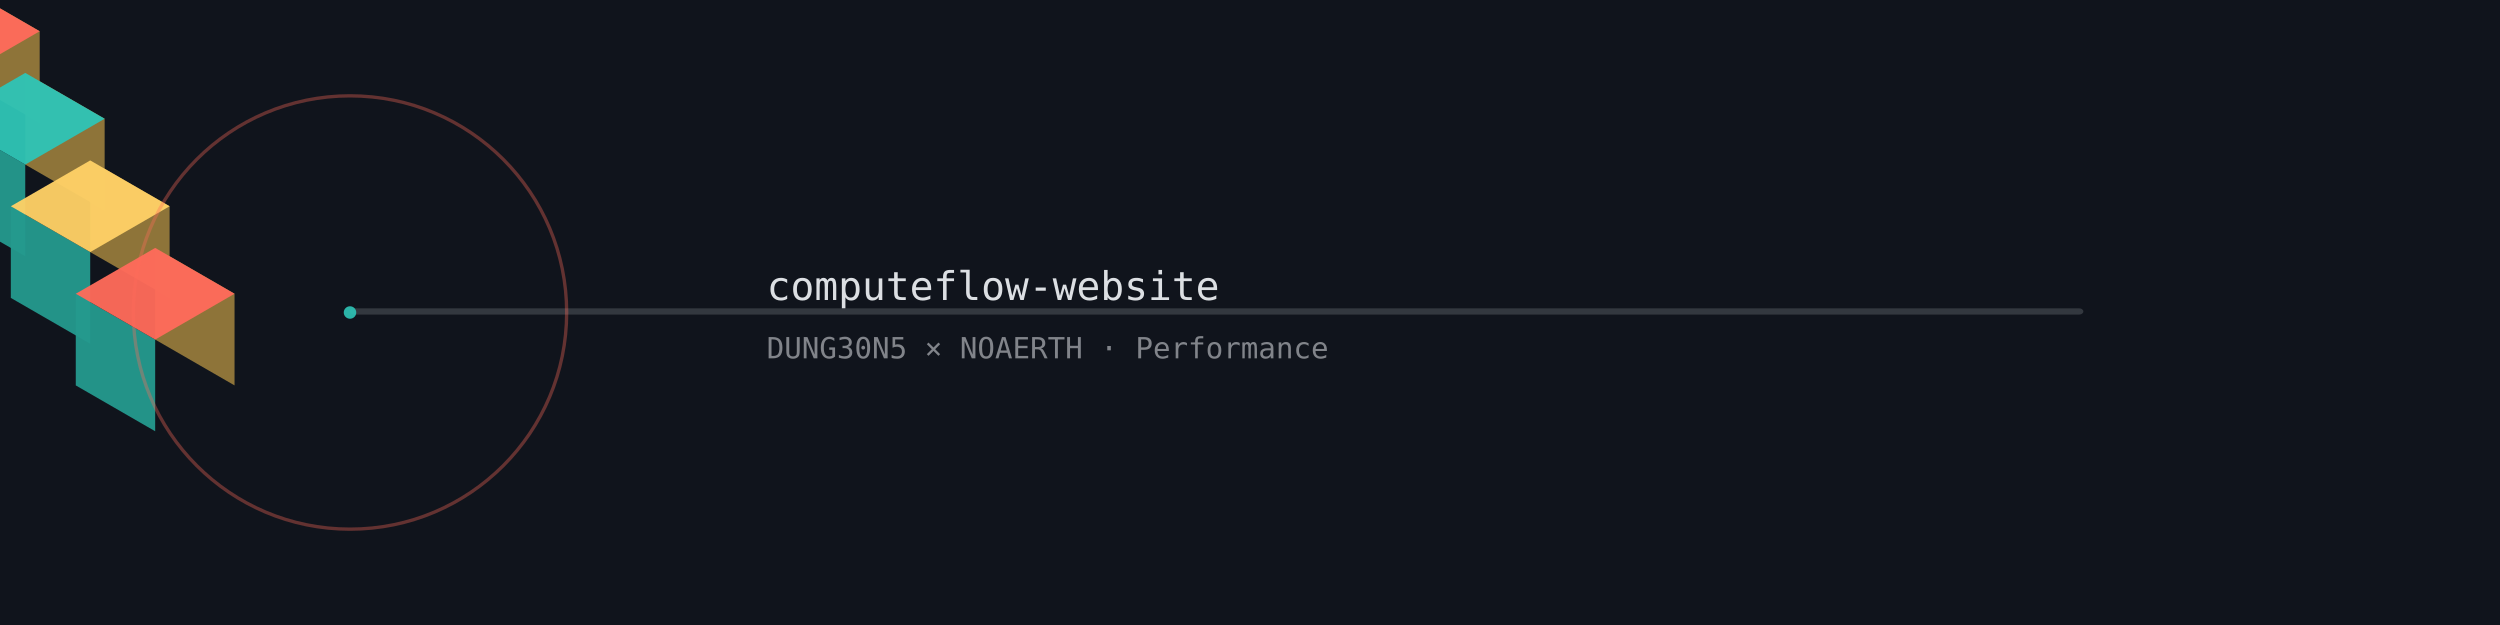
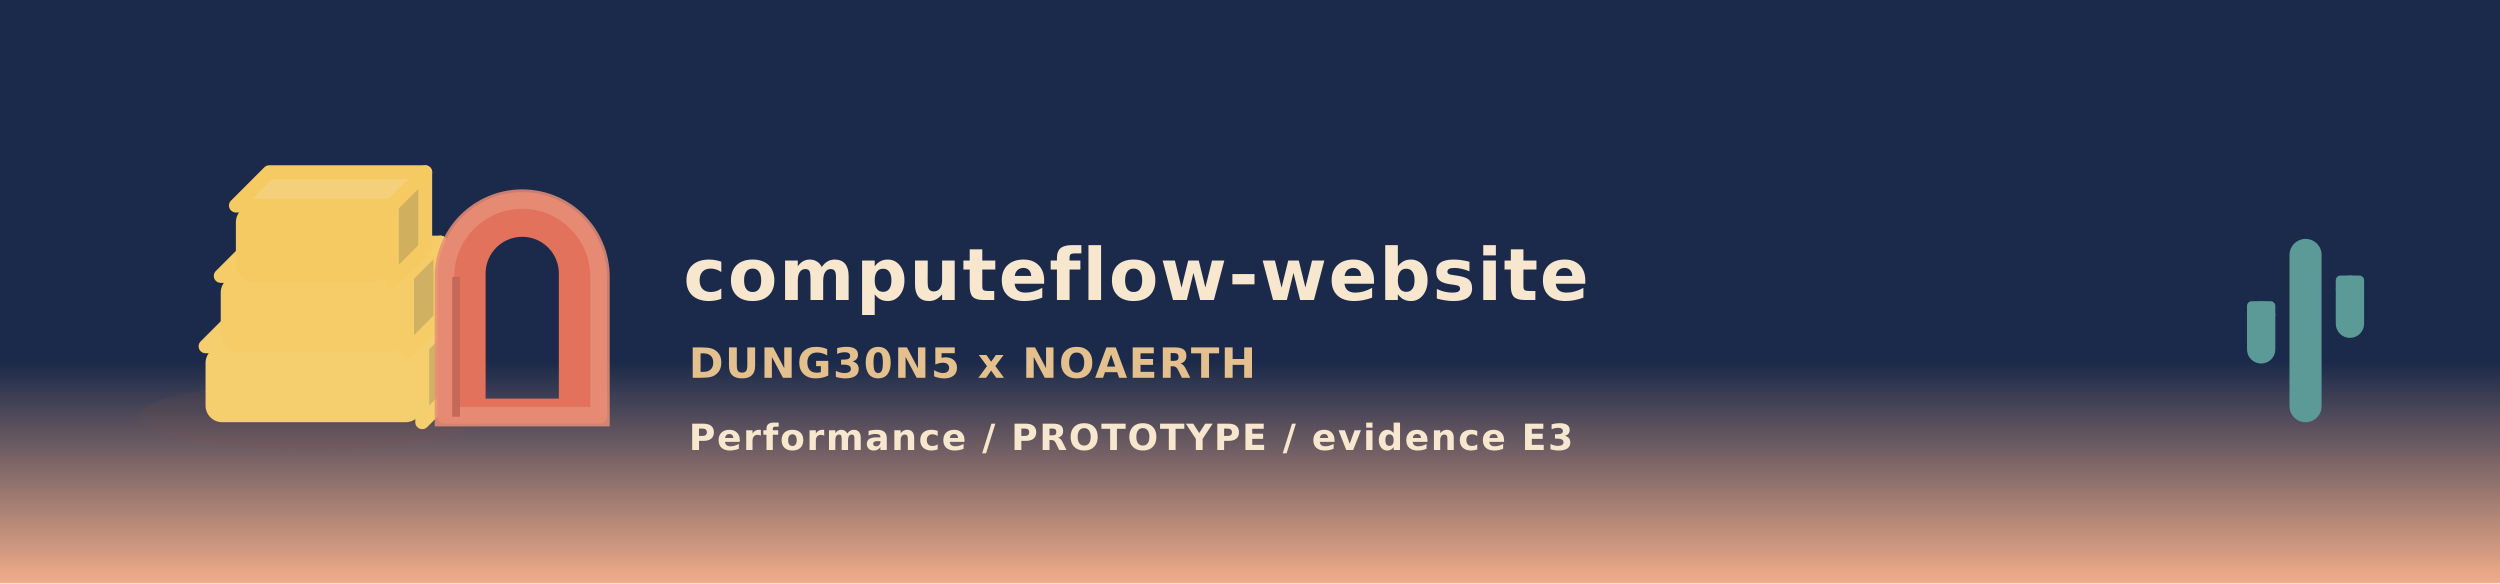
- <svg xmlns="http://www.w3.org/2000/svg" viewBox="0 0 1200 300" width="1200" height="300" role="img" aria-label="computeflow-website identity object">
-   <rect width="1200" height="300" fill="#10141c" />
-   <defs>
-     <linearGradient id="gft" x1="0" y1="0" x2="1" y2="1">
-       <stop offset="0%" stop-color="#ff6b5a" />
-       <stop offset="100%" stop-color="#2ec4b6" />
-     </linearGradient>
-   </defs>
-   <rect x="168.00" y="148.00" width="832.00" height="3.00" rx="2.00" fill="rgba(242,245,249,0.160)" opacity="1.00" />
-   <polygon points="-19.05,37.00 19.05,59.00 19.05,15.00 -19.05,-7.00" fill="#94793b" opacity="0.95" />
-   <polygon points="-57.16,59.00 -19.05,81.00 -19.05,37.00 -57.16,15.00" fill="#24998e" opacity="0.95" />
-   <polygon points="-19.05,-7.00 19.05,15.00 -19.05,37.00 -57.16,15.00" fill="#ff6b5a" opacity="0.95" />
-   <polygon points="12.12,79.00 50.23,101.00 50.23,57.00 12.12,35.00" fill="#94793b" opacity="0.95" />
-   <polygon points="-25.98,101.00 12.12,123.00 12.12,79.00 -25.98,57.00" fill="#24998e" opacity="0.95" />
-   <polygon points="12.12,35.00 50.23,57.00 12.12,79.00 -25.98,57.00" fill="#2ec4b6" opacity="0.95" />
-   <polygon points="43.30,121.00 81.41,143.00 81.41,99.00 43.30,77.00" fill="#94793b" opacity="0.95" />
-   <polygon points="5.20,143.00 43.30,165.00 43.30,121.00 5.20,99.00" fill="#24998e" opacity="0.95" />
-   <polygon points="43.30,77.00 81.41,99.00 43.30,121.00 5.20,99.00" fill="#ffd166" opacity="0.95" />
-   <polygon points="74.48,163.00 112.58,185.00 112.58,141.00 74.48,119.00" fill="#94793b" opacity="0.95" />
-   <polygon points="36.37,185.00 74.48,207.00 74.48,163.00 36.37,141.00" fill="#24998e" opacity="0.95" />
-   <polygon points="74.48,119.00 112.58,141.00 74.48,163.00 36.37,141.00" fill="#ff6b5a" opacity="0.95" />
+ <svg xmlns="http://www.w3.org/2000/svg" width="900" height="210" viewBox="0 0 900 210" role="img" aria-label="computeflow-website - identity object">
+   <linearGradient id="skyf" x1="0" y1="0" x2="0" y2="1">
+     <stop offset="0" stop-color="#1b2a4a" />
+     <stop offset="0.62" stop-color="#1b2a4a" />
+     <stop offset="1" stop-color="#f3ad8a" />
+   </linearGradient>
+   <rect width="900" height="210" fill="url(#skyf)" />
+   <rect x="0" y="352" width="900" height="-142" fill="#e3c08d" />
+   <rect x="0" y="352" width="900" height="3" fill="#e6c596" />
+   <ellipse cx="112" cy="150" rx="62" ry="12" fill="rgba(138,90,68,0.11)" />
  <g>
-     <circle cx="168.00" cy="150.00" r="104.00" fill="none" stroke="rgba(255,107,90,0.350)" stroke-width="1.60" opacity="1.00" />
-     <animate attributeName="opacity" values="0.25;1.0;0.25" dur="17.4s" begin="0s" repeatCount="indefinite" />
+     <path d="M74,124.67 L152,124.67 L164,112.67 L86,112.67 Z" fill="#f5d482" stroke="#f5ce6d" stroke-width="5" stroke-linejoin="round" />
+     <path d="M152,124.67 L164,112.67 L164,140 L152,152 Z" fill="#d0b267" stroke="#f5ce6d" stroke-width="5" stroke-linejoin="round" />
+     <rect x="74" y="124.67" width="78" height="27.33" rx="6" fill="#f5ce6d" />
+     <path d="M79.46,99.33 L146.54,99.33 L158.54,87.33 L91.46,87.33 Z" fill="#f5d27e" stroke="#f5cc67" stroke-width="5" stroke-linejoin="round" />
+     <path d="M146.54,99.33 L158.54,87.33 L158.54,114.67 L146.54,126.67 Z" fill="#d0b062" stroke="#f5cc67" stroke-width="5" stroke-linejoin="round" />
+     <rect x="79.46" y="99.33" width="67.08" height="27.33" rx="6" fill="#f5cc67" />
+     <path d="M84.92,74 L141.08,74 L153.08,62 L96.92,62 Z" fill="#f5d07a" stroke="#f5ca62" stroke-width="5" stroke-linejoin="round" />
+     <path d="M141.08,74 L153.08,62 L153.08,89.33 L141.08,101.33 Z" fill="#d0af5e" stroke="#f5ca62" stroke-width="5" stroke-linejoin="round" />
+     <rect x="84.92" y="74" width="56.16" height="27.33" rx="6" fill="#f5ca62" />
+     <animate attributeName="opacity" values="0.72;1;0.72" dur="6s" begin="0s" repeatCount="indefinite" />
  </g>
-   <circle cx="168" cy="150" r="3" fill="rgba(46,196,182,0.900)">
-     <animate attributeName="opacity" values="0.35;0.95;0.35" dur="17.4s" begin="0s" repeatCount="indefinite" />
-   </circle>
-   <text x="368" y="144" font-family="ui-monospace,Menlo,monospace" font-size="19" fill="rgba(242,245,249,0.900)">computeflow-website</text>
-   <text x="368" y="172" font-family="ui-monospace,Menlo,monospace" font-size="14" fill="rgba(242,245,249,0.500)">DUNG30N5 × NOAERTH · Performance</text>
+   <path d="M160,150 L160,99.68 A28,28 0 0 1 216,99.68 L216,150 Z M172.32,146 L172.32,98.43 A15.68,15.68 0 0 1 203.68,98.43 L203.68,146 Z" fill="#e2725b" fill-rule="evenodd" stroke="#e2725b" stroke-width="5" stroke-linejoin="round" />
+   <path d="M160,150 L160,99.68 A28,28 0 0 1 216,99.68 L216,150 Z" fill="none" stroke="#e78e77" stroke-width="7" stroke-linecap="round" opacity="0.85" />
+   <rect x="162.8" y="99.68" width="2.8" height="50.32" fill="#c66859" />
+   <text x="246" y="108" font-family="Verdana,DejaVu Sans,sans-serif" font-size="26" font-weight="700" letter-spacing="0.6" fill="#f6e7ce" text-anchor="start">computeflow-website</text>
+   <text x="248" y="136" font-family="Verdana,DejaVu Sans,sans-serif" font-size="15" font-weight="700" letter-spacing="0.6" fill="#e3c08d" text-anchor="start">DUNG30N5 x NOAERTH</text>
+   <text x="248" y="162" font-family="Verdana,DejaVu Sans,sans-serif" font-size="13" font-weight="700" letter-spacing="0.6" fill="#f6e7ce" text-anchor="start">Performance  /  PROTOTYPE  /  evidence E3</text>
+   <rect x="824.22" y="86" width="11.56" height="66" rx="5.78" fill="#5b9a97" />
+   <rect x="808.92" y="108.44" width="10.2" height="22.44" rx="5.1" fill="#5b9a97" />
+   <rect x="808.92" y="108.44" width="10.2" height="6.6" rx="1.7" fill="#5b9a97" />
+   <rect x="840.88" y="99.2" width="10.2" height="22.44" rx="5.1" fill="#5b9a97" />
+   <rect x="840.88" y="99.2" width="10.2" height="6.6" rx="1.7" fill="#5b9a97" />
</svg>
